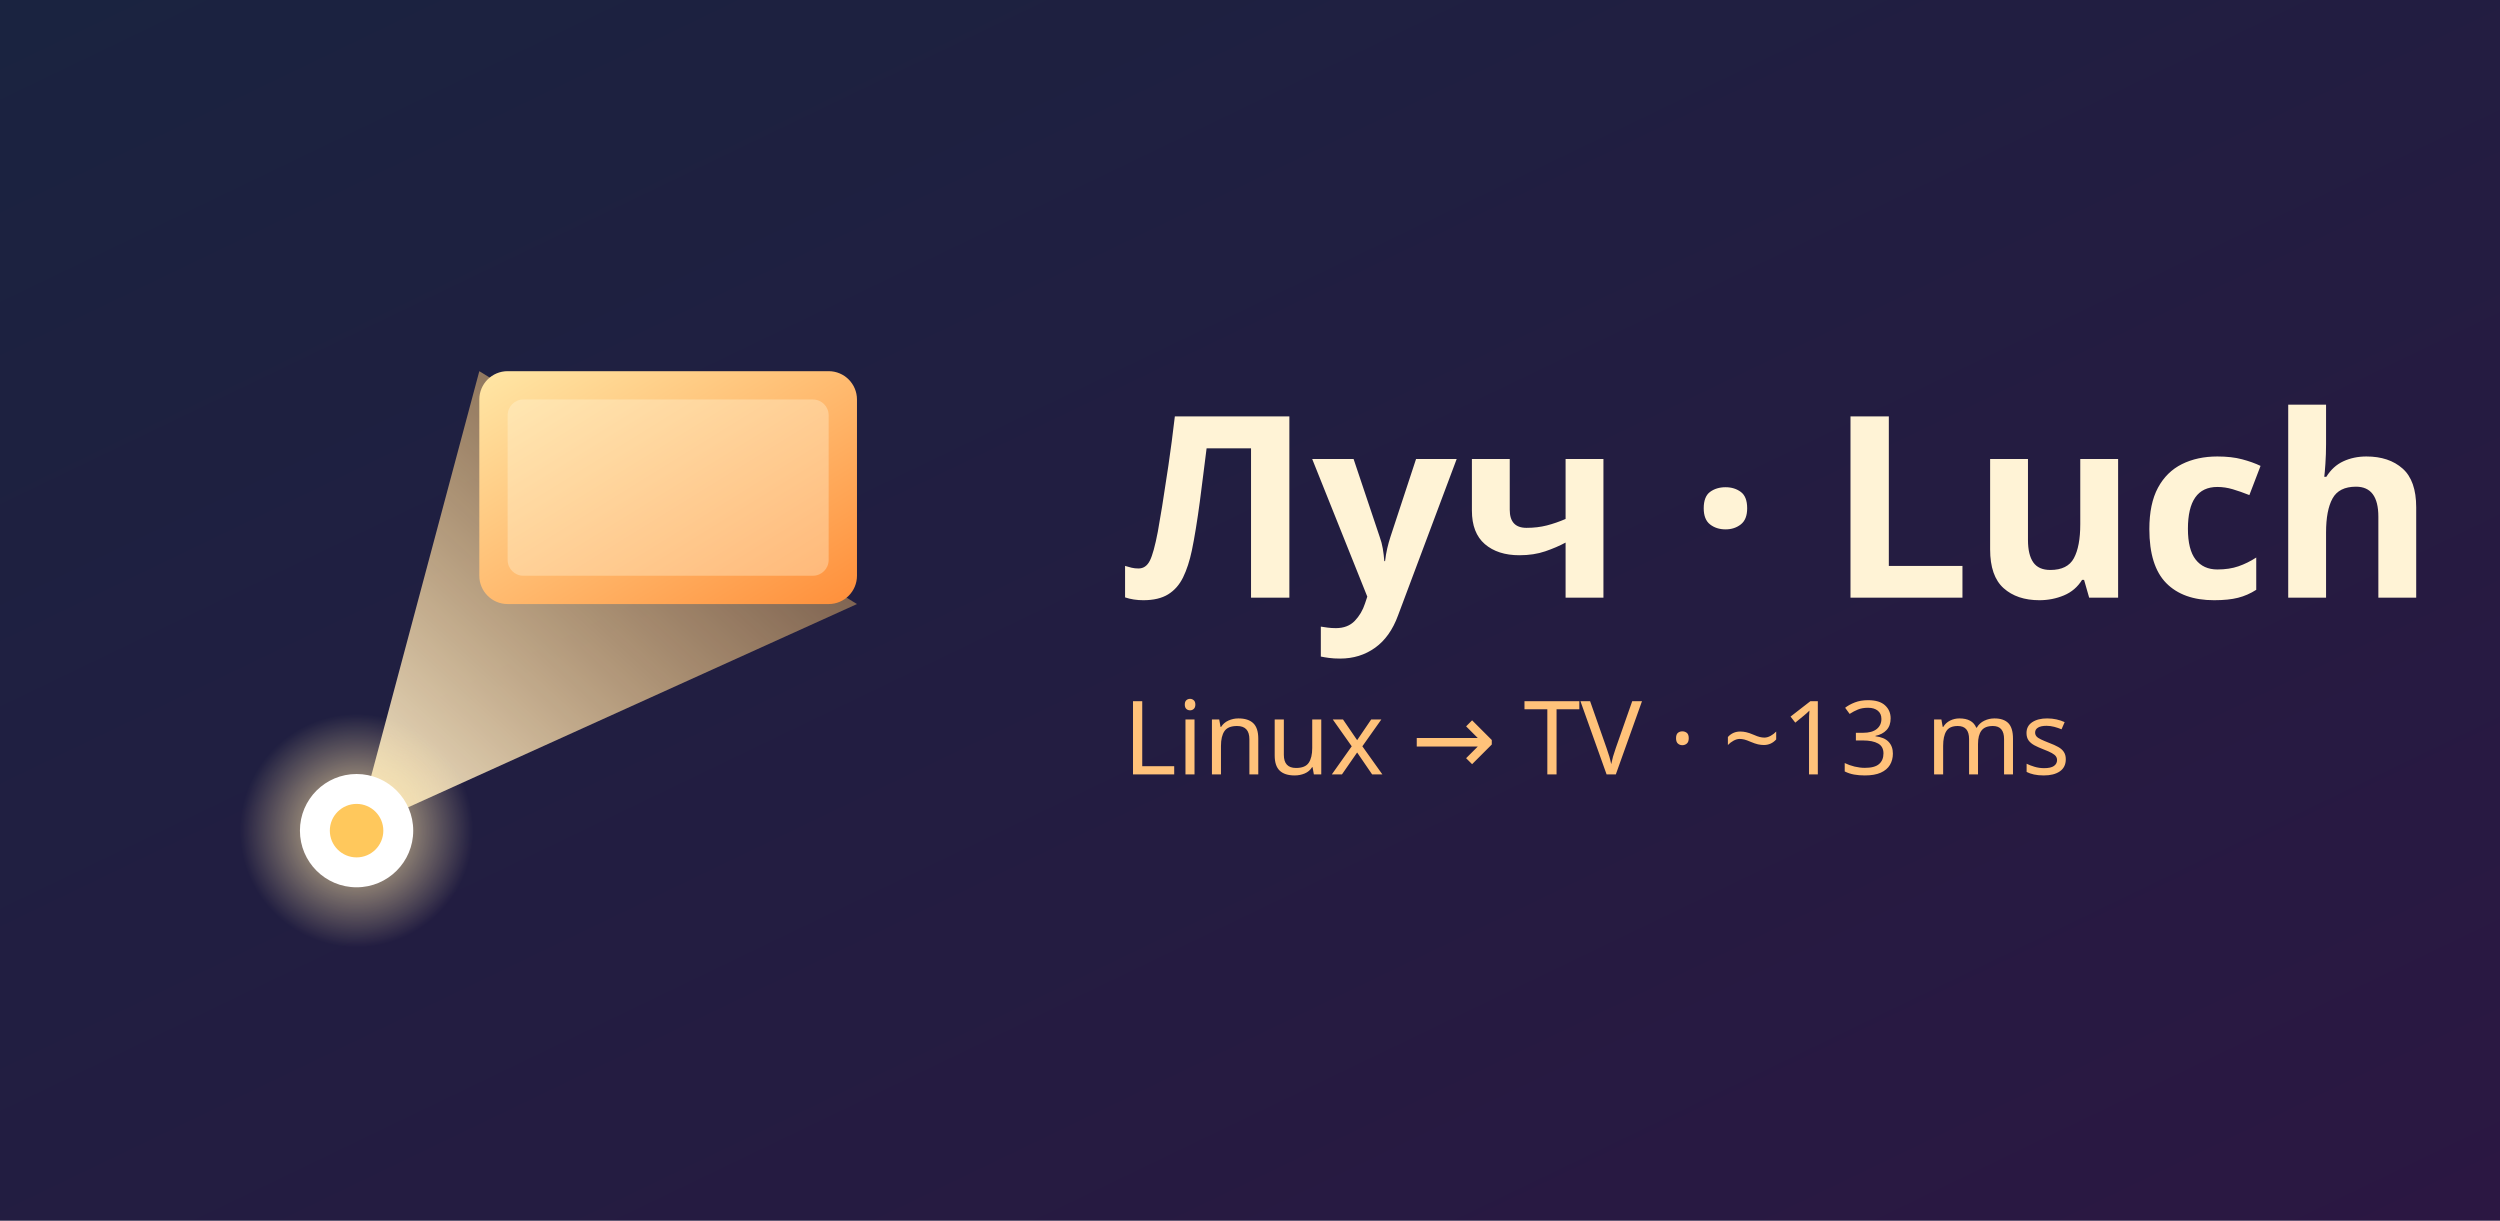
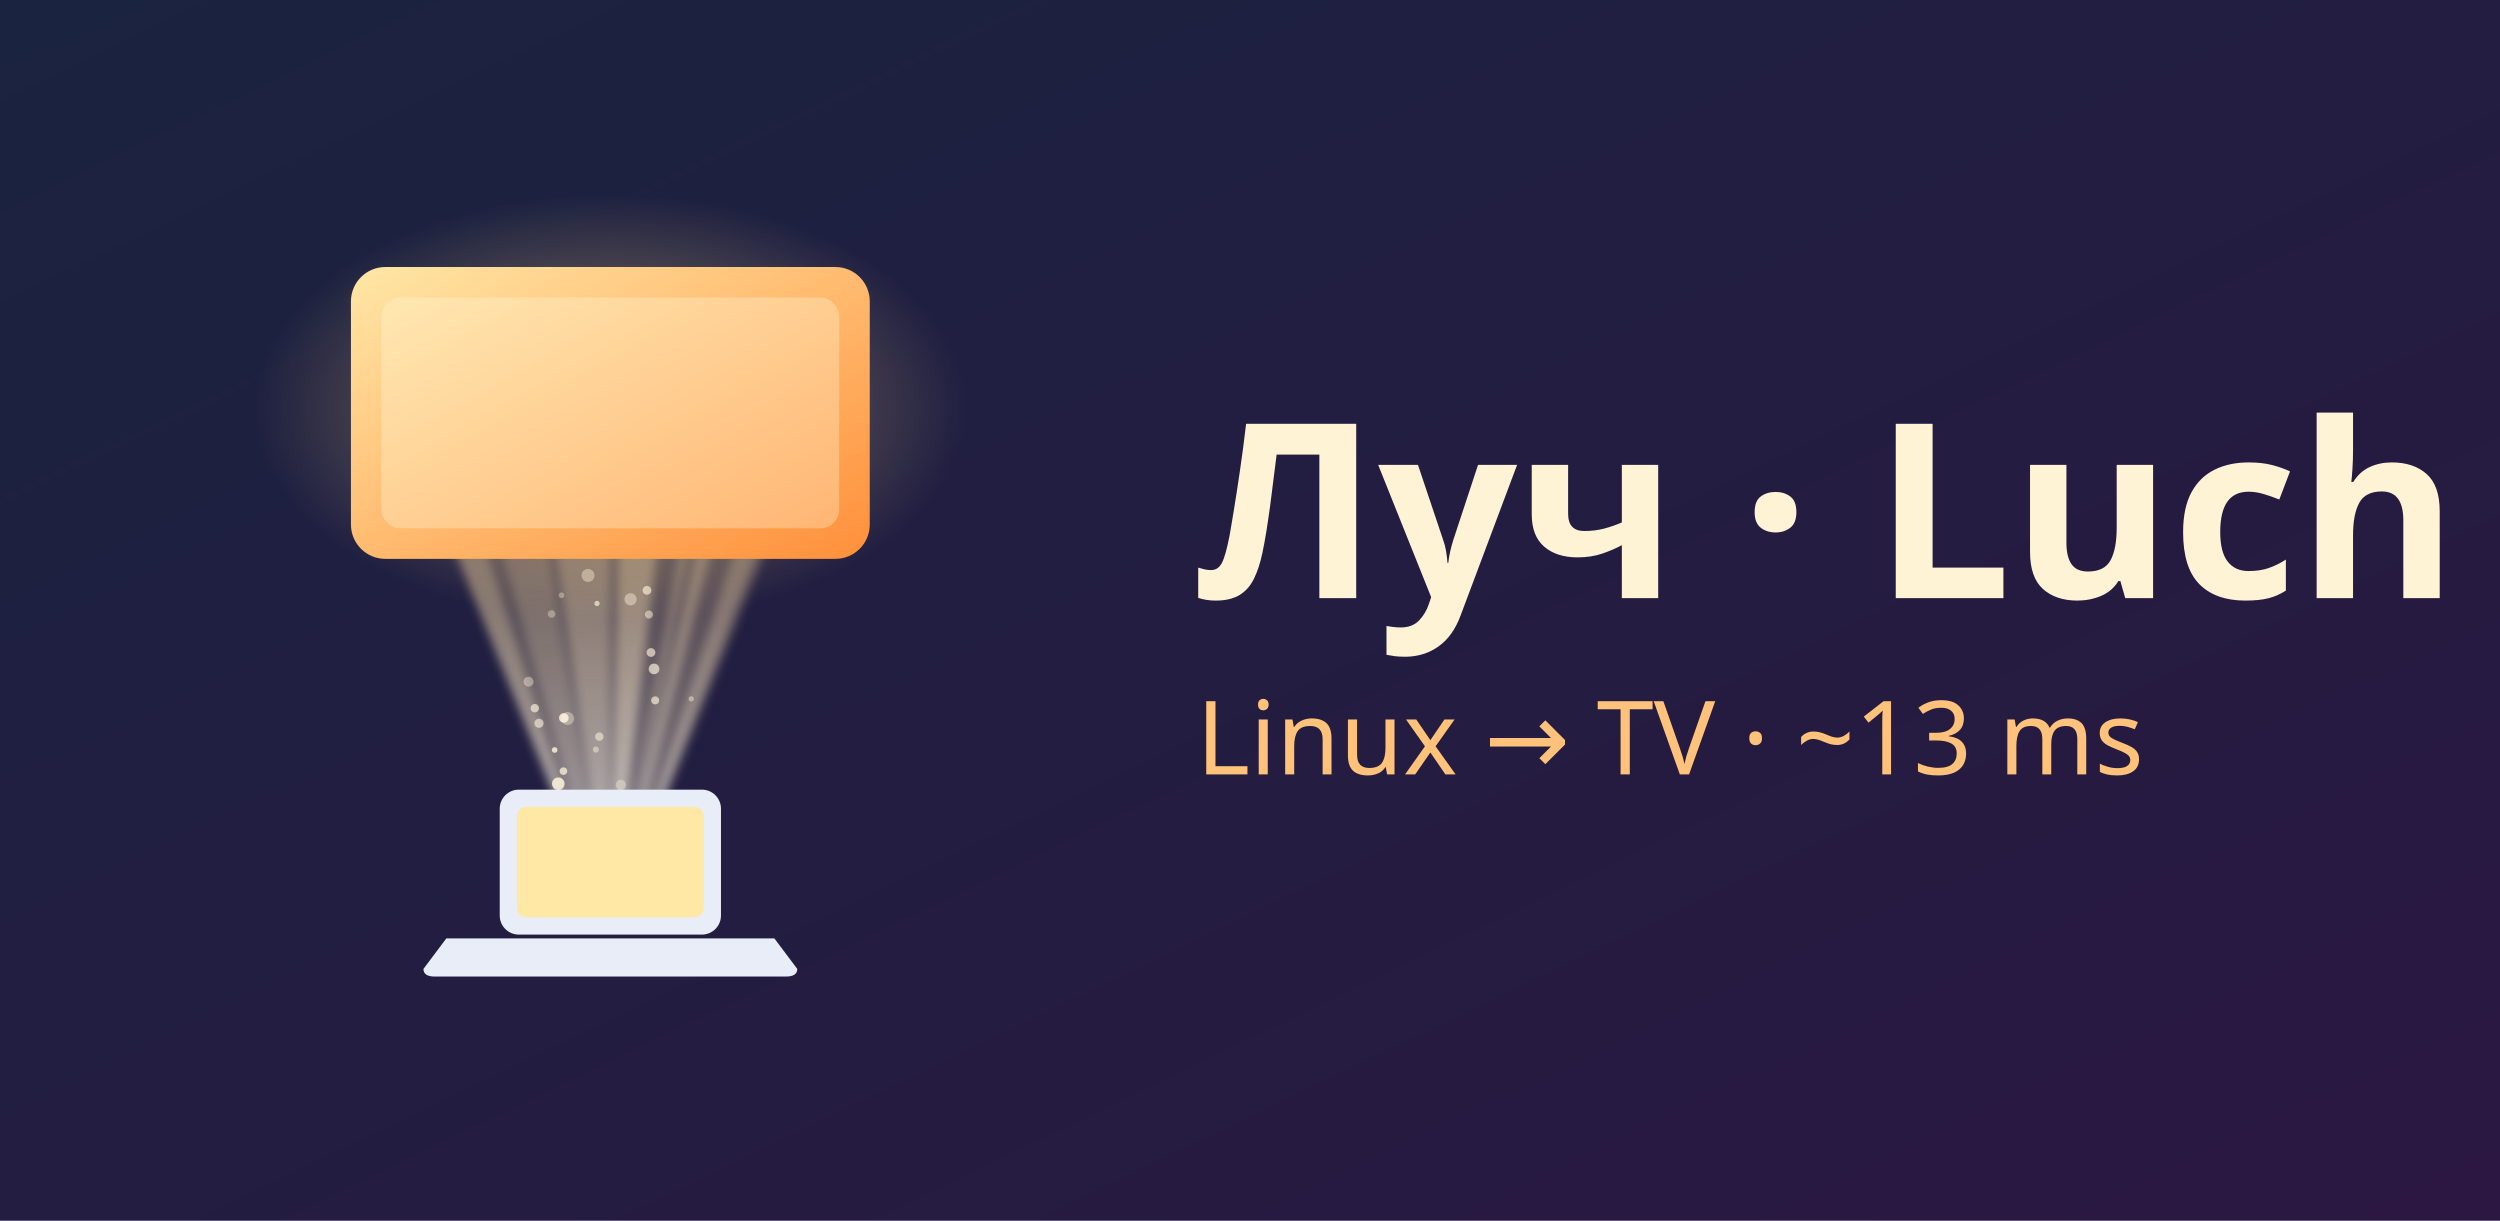
<svg xmlns="http://www.w3.org/2000/svg" width="1024" height="500" viewBox="0 0 1024 500">
  <defs>
    <linearGradient id="bg" x1="0" y1="0" x2="1" y2="1">
      <stop offset="0" stop-color="#1A2340" />
      <stop offset="1" stop-color="#2B1742" />
    </linearGradient>
-     <linearGradient id="beam" x1="0" y1="1" x2="1" y2="0">
-       <stop offset="0" stop-color="#FFF4D6" stop-opacity="0.95" />
-       <stop offset="1" stop-color="#FFB547" stop-opacity="0.25" />
+     <linearGradient id="cone" x1="0" y1="1" x2="0" y2="0">
+       <stop offset="0" stop-color="#FFF4D6" stop-opacity="0.38" />
+       <stop offset="1" stop-color="#FFB547" stop-opacity="0.08" />
+     </linearGradient>
+     <linearGradient id="ray" x1="0" y1="1" x2="0" y2="0">
+       <stop offset="0" stop-color="#FFFBEF" />
+       <stop offset="0.7" stop-color="#FFD58A" stop-opacity="0.55" />
+       <stop offset="1" stop-color="#FFB547" stop-opacity="0.15" />
    </linearGradient>
    <linearGradient id="screen" x1="0" y1="0" x2="1" y2="1">
      <stop offset="0" stop-color="#FFE7A6" />
      <stop offset="1" stop-color="#FF8F3A" />
    </linearGradient>
-     <radialGradient id="glow" cx="0.5" cy="0.5" r="0.5">
-       <stop offset="0" stop-color="#FFE7A8" stop-opacity="0.9" />
-       <stop offset="1" stop-color="#FFE7A8" stop-opacity="0" />
+     <radialGradient id="halo" cx="0.5" cy="0.5" r="0.5">
+       <stop offset="0" stop-color="#FFD98A" stop-opacity="0.5" />
+       <stop offset="1" stop-color="#FFD98A" stop-opacity="0" />
    </radialGradient>
+     <filter id="soft" x="-20%" y="-20%" width="140%" height="140%">
+       <feGaussianBlur stdDeviation="2.4" />
+     </filter>
  </defs>
  <rect width="1024" height="500" fill="url(#bg)" />
-   <g transform="translate(70.0 85.0) scale(0.6445312)">
-     <path d="M118 396 L196 104 L436 252 Z" fill="url(#beam)" />
-     <rect x="196" y="104" width="240" height="148" rx="18" fill="url(#screen)" />
-     <rect x="214" y="122" width="204" height="112" rx="10" fill="#FFF6DC" fill-opacity="0.35" />
-     <circle cx="118" cy="396" r="74" fill="url(#glow)" />
-     <circle cx="118" cy="396" r="36" fill="#FFFFFF" />
-     <circle cx="118" cy="396" r="17" fill="#FFC85C" />
+   <g transform="translate(50.0 50.0) scale(0.78125)">
+     <g filter="url(#soft)">
+       <path d="M230.0,362.0L282.0,362.0L392.0,90.0L120.0,90.0Z" fill="url(#cone)" />
+       <path d="M230.0,362.0L235.2,362.0L147.2,90.0L120.0,90.0Z" fill="url(#ray)" fill-opacity="0.37" />
+       <path d="M237.8,362.0L245.6,362.0L201.6,90.0L160.8,90.0Z" fill="url(#ray)" fill-opacity="0.27" />
+       <path d="M246.9,362.0L256.0,362.0L256.0,90.0L208.4,90.0Z" fill="url(#ray)" fill-opacity="0.40" />
+       <path d="M257.3,362.0L263.8,362.0L296.8,90.0L262.8,90.0Z" fill="url(#ray)" fill-opacity="0.51" />
+       <path d="M267.7,362.0L269.0,362.0L324.0,90.0L317.2,90.0Z" fill="url(#ray)" fill-opacity="0.43" />
+       <path d="M270.3,362.0L272.9,362.0L344.4,90.0L330.8,90.0Z" fill="url(#ray)" fill-opacity="0.42" />
+       <path d="M276.8,362.0L280.7,362.0L385.2,90.0L364.8,90.0Z" fill="url(#ray)" fill-opacity="0.35" />
+     </g>
+     <circle cx="278.9" cy="286.7" r="2.8" fill="#FFF6DE" fill-opacity="0.66" />
+     <circle cx="226.8" cy="329.2" r="1.5" fill="#FFF6DE" fill-opacity="0.79" />
+     <circle cx="279.5" cy="303.2" r="2.1" fill="#FFF6DE" fill-opacity="0.65" />
+     <circle cx="225.2" cy="257.9" r="2.0" fill="#FFF6DE" fill-opacity="0.35" />
+     <circle cx="275.2" cy="245.5" r="2.3" fill="#FFF6DE" fill-opacity="0.63" />
+     <circle cx="231.4" cy="340.3" r="2.0" fill="#FFF6DE" fill-opacity="0.73" />
+     <circle cx="213.1" cy="293.4" r="2.6" fill="#FFF6DE" fill-opacity="0.40" />
+     <circle cx="230.4" cy="248.1" r="1.5" fill="#FFF6DE" fill-opacity="0.36" />
+     <circle cx="233.6" cy="312.7" r="3.4" fill="#FFF6DE" fill-opacity="0.38" />
+     <circle cx="277.3" cy="278.1" r="2.3" fill="#FFF6DE" fill-opacity="0.63" />
+     <circle cx="276.2" cy="258.2" r="2.1" fill="#FFF6DE" fill-opacity="0.51" />
+     <circle cx="244.3" cy="237.7" r="3.4" fill="#FFF6DE" fill-opacity="0.42" />
+     <circle cx="218.6" cy="315.2" r="2.4" fill="#FFF6DE" fill-opacity="0.59" />
+     <circle cx="231.6" cy="312.4" r="2.5" fill="#FFF6DE" fill-opacity="0.84" />
+     <circle cx="250.2" cy="322.2" r="2.2" fill="#FFF6DE" fill-opacity="0.55" />
+     <circle cx="228.7" cy="346.9" r="3.3" fill="#FFF6DE" fill-opacity="0.84" />
+     <circle cx="298.4" cy="302.4" r="1.4" fill="#FFF6DE" fill-opacity="0.44" />
+     <circle cx="261.5" cy="347.5" r="2.7" fill="#FFF6DE" fill-opacity="0.37" />
+     <circle cx="249.0" cy="252.4" r="1.4" fill="#FFF6DE" fill-opacity="0.66" />
+     <circle cx="248.4" cy="329.0" r="1.6" fill="#FFF6DE" fill-opacity="0.45" />
+     <circle cx="216.4" cy="307.3" r="2.2" fill="#FFF6DE" fill-opacity="0.66" />
+     <circle cx="266.6" cy="250.2" r="3.2" fill="#FFF6DE" fill-opacity="0.42" />
+     <ellipse cx="256" cy="150" rx="186" ry="112" fill="url(#halo)" />
+     <path d="M138,76h236a18,18 0,0 1,18 18v117a18,18 0,0 1,-18 18h-236a18,18 0,0 1,-18 -18v-117a18,18 0,0 1,18 -18z" fill="url(#screen)" />
+     <path d="M146,92h220a10,10 0,0 1,10 10v101a10,10 0,0 1,-10 10h-220a10,10 0,0 1,-10 -10v-101a10,10 0,0 1,10 -10z" fill="#FFF6DC" fill-opacity="0.32" />
+     <path d="M208,350h96a10,10 0,0 1,10 10v56a10,10 0,0 1,-10 10h-96a10,10 0,0 1,-10 -10v-56a10,10 0,0 1,10 -10z" fill="#E9EDF8" />
+     <path d="M212,359h88a5,5 0,0 1,5 5v48a5,5 0,0 1,-5 5h-88a5,5 0,0 1,-5 -5v-48a5,5 0,0 1,5 -5z" fill="#FFE7A6" />
+     <path d="M170 428 H342 L354 444 Q354 448 348 448 H164 Q158 448 158 444 Z" fill="#E9EDF8" />
  </g>
-   <text x="460.0" y="244.8" font-family="Adwaita Sans, Cantarell, sans-serif" font-weight="700" font-size="104" fill="#FFF3D6">Луч · Luch</text>
-   <text x="460.0" y="317.2" font-family="Adwaita Sans, Cantarell, sans-serif" font-size="42" fill="#FFC27A">Linux → TV · ~13 ms</text>
+   <text x="490.0" y="245.0" font-family="Adwaita Sans, Cantarell, sans-serif" font-weight="700" font-size="100" fill="#FFF3D6">Луч · Luch</text>
+   <text x="490.0" y="317.2" font-family="Adwaita Sans, Cantarell, sans-serif" font-size="42" fill="#FFC27A">Linux → TV · ~13 ms</text>
</svg>
